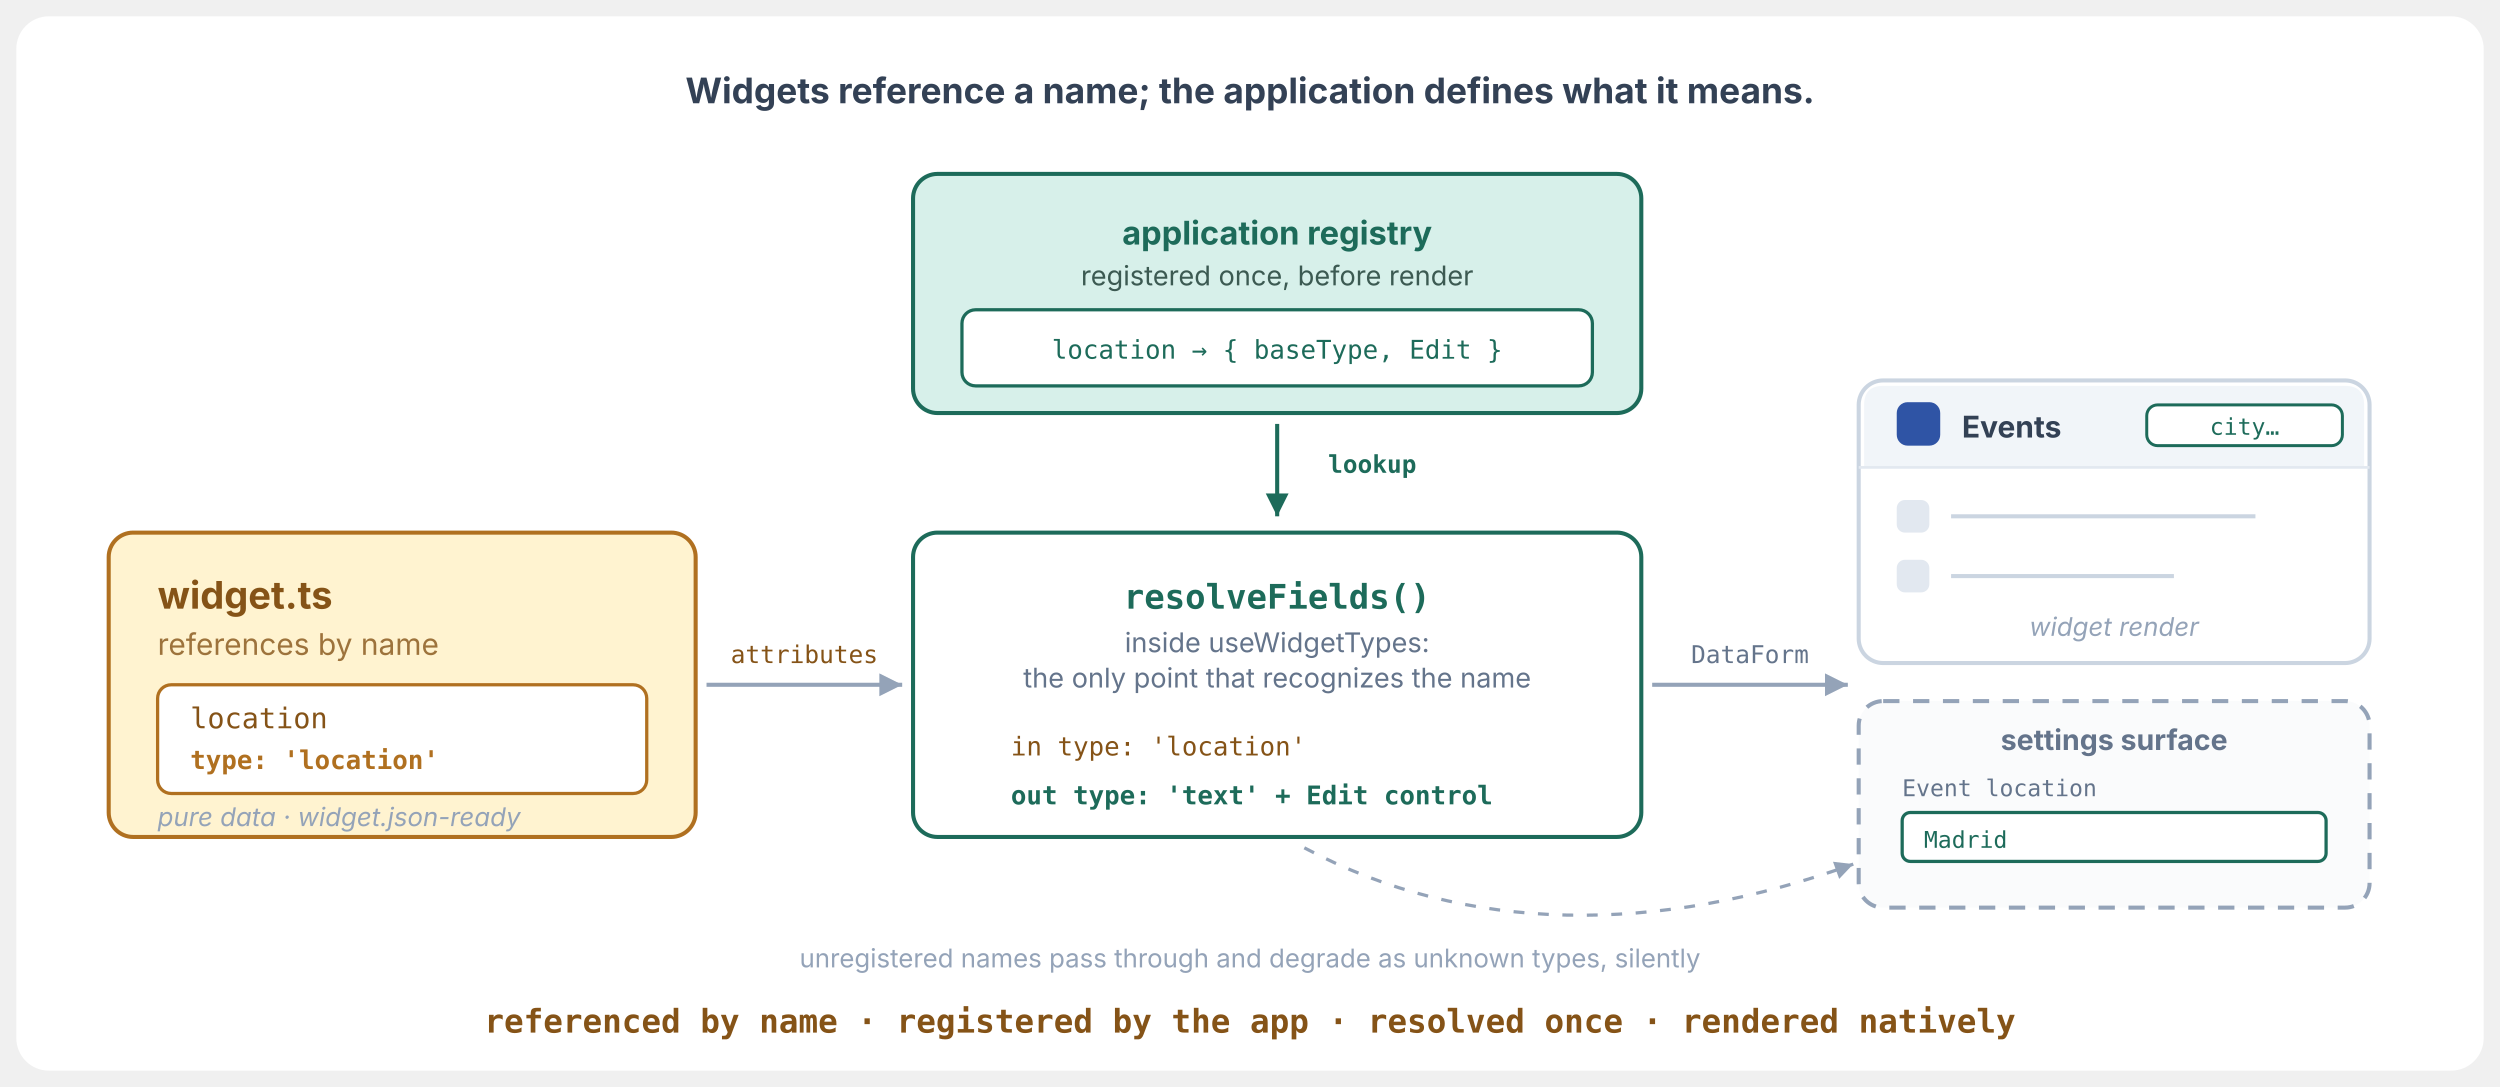
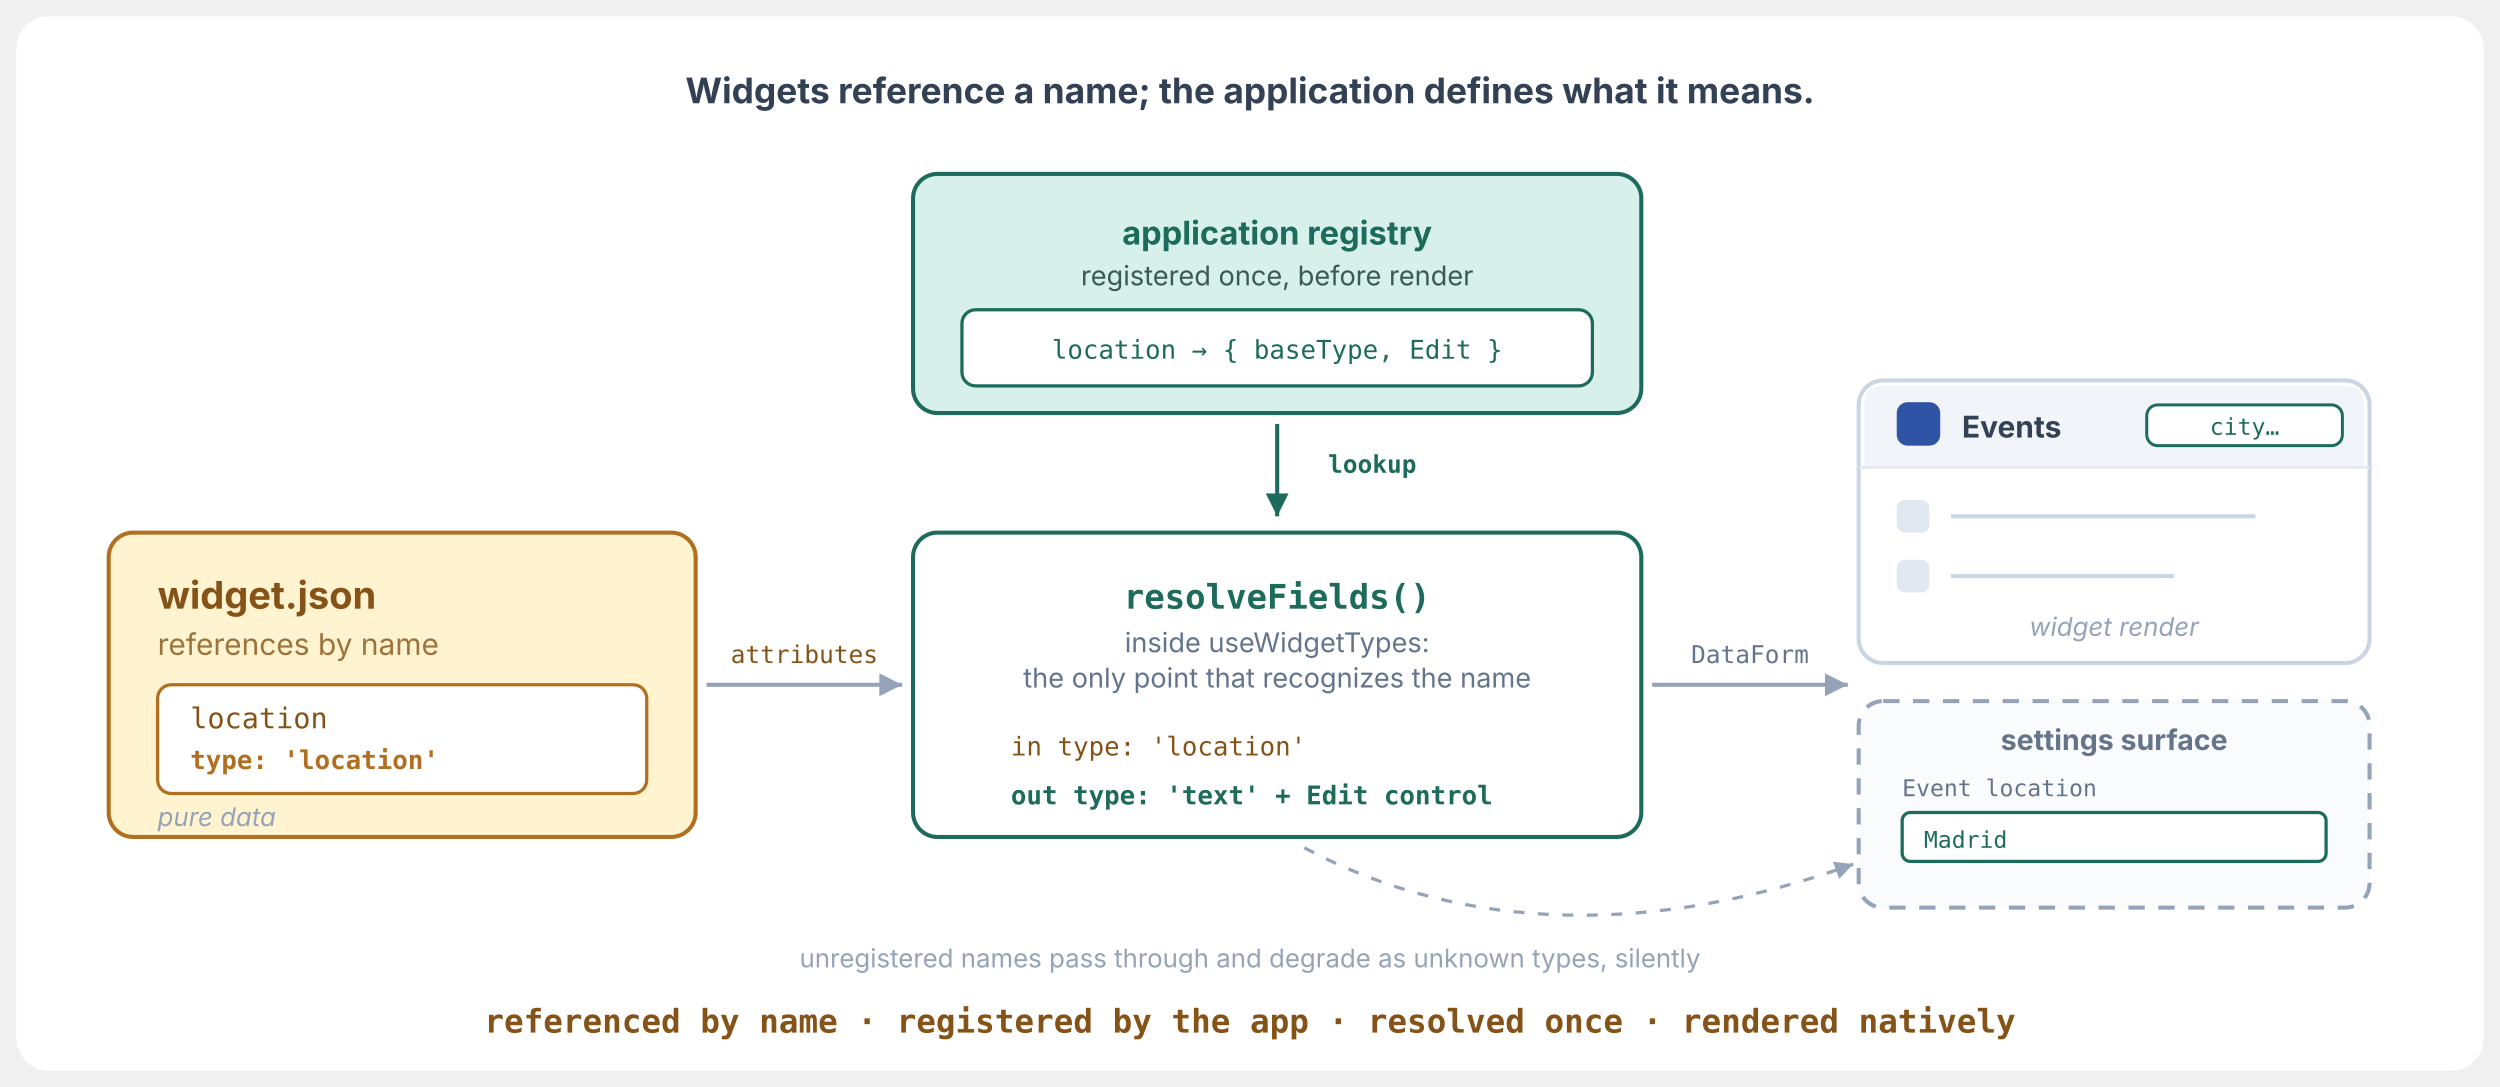
<svg xmlns="http://www.w3.org/2000/svg" viewBox="0 0 920 400" role="img" aria-label="The application registers the field type vocabulary once at init; the widget references a type by name; resolveFields, inside useWidgetTypes, is the only point that recognizes the name and translates it into plain DataViews field props; DataForm then renders the control in the chrome header and the settings surface. Unregistered names pass through and degrade silently as unknown types.">
  <defs>
    <marker id="arrow-ftp" viewBox="0 0 10 10" refX="8" refY="5" markerWidth="7" markerHeight="7" orient="auto-start-reverse">
      <path d="M 0 1 L 8 5 L 0 9 z" fill="#94a3b8" />
    </marker>
    <marker id="arrow-ftp-green" viewBox="0 0 10 10" refX="8" refY="5" markerWidth="7" markerHeight="7" orient="auto-start-reverse">
      <path d="M 0 1 L 8 5 L 0 9 z" fill="#1d6b5a" />
    </marker>
  </defs>
  <rect x="6" y="6" width="908" height="388" rx="12" fill="#ffffff" />
  <text x="460" y="38" text-anchor="middle" font-family="-apple-system, system-ui, sans-serif" font-size="13" font-weight="700" fill="#334155">Widgets reference a name; the application defines what it means.</text>
  <rect x="336" y="64" width="268" height="88" rx="9" fill="#d7f0ea" stroke="#1d6b5a" stroke-width="1.5" />
  <text x="470" y="90" text-anchor="middle" font-family="-apple-system, system-ui, sans-serif" font-size="12" font-weight="700" fill="#1d6b5a">application registry</text>
  <text x="470" y="105" text-anchor="middle" font-family="-apple-system, system-ui, sans-serif" font-size="10" fill="#3c5a52">registered once, before render</text>
  <rect x="354" y="114" width="232" height="28" rx="5" fill="#ffffff" stroke="#1d6b5a" stroke-width="1.2" />
  <text x="470" y="132" text-anchor="middle" font-family="ui-monospace, SFMono-Regular, monospace" font-size="9.5" fill="#1d6b5a">location → { baseType, Edit }</text>
  <line x1="470" y1="156" x2="470" y2="190" stroke="#1d6b5a" stroke-width="1.5" marker-end="url(#arrow-ftp-green)" />
  <rect x="480" y="163" width="50" height="14" rx="3" fill="#ffffff" />
  <text x="505" y="174" text-anchor="middle" font-family="ui-monospace, monospace" font-size="9" font-weight="700" fill="#1d6b5a">lookup</text>
  <rect x="40" y="196" width="216" height="112" rx="9" fill="#fff3d0" stroke="#b07020" stroke-width="1.5" />
-   <text x="58" y="224" font-family="-apple-system, system-ui, sans-serif" font-size="14" font-weight="700" fill="#855317">widget.ts</text>
+   <text x="58" y="224" font-family="-apple-system, system-ui, sans-serif" font-size="14" font-weight="700" fill="#855317">widget.json</text>
  <text x="58" y="241" font-family="-apple-system, system-ui, sans-serif" font-size="11" fill="#855317" opacity="0.8">references by name</text>
  <rect x="58" y="252" width="180" height="40" rx="5" fill="#ffffff" stroke="#b07020" stroke-width="1.2" />
  <text x="70" y="268" font-family="ui-monospace, SFMono-Regular, monospace" font-size="10.5" fill="#855317">location</text>
  <text x="70" y="283" font-family="ui-monospace, SFMono-Regular, monospace" font-size="9.5" font-weight="700" fill="#b07020">type: 'location'</text>
-   <text x="58" y="304" font-family="-apple-system, system-ui, sans-serif" font-size="9.5" font-style="italic" fill="#94a3b8">pure data · widget.json-ready</text>
+   <text x="58" y="304" font-family="-apple-system, system-ui, sans-serif" font-size="9.5" font-style="italic" fill="#94a3b8">pure data</text>
  <line x1="260" y1="252" x2="332" y2="252" stroke="#94a3b8" stroke-width="1.5" marker-end="url(#arrow-ftp)" />
  <rect x="266" y="233" width="60" height="14" rx="3" fill="#ffffff" />
  <text x="296" y="244" text-anchor="middle" font-family="ui-monospace, monospace" font-size="9" fill="#855317">attributes</text>
  <rect x="336" y="196" width="268" height="112" rx="9" fill="#ffffff" stroke="#1d6b5a" stroke-width="1.5" />
  <text x="470" y="224" text-anchor="middle" font-family="ui-monospace, SFMono-Regular, monospace" font-size="12.5" font-weight="700" fill="#1d6b5a">resolveFields()</text>
  <text x="470" y="240" text-anchor="middle" font-family="-apple-system, system-ui, sans-serif" font-size="10" fill="#64748b">inside useWidgetTypes:</text>
  <text x="470" y="253" text-anchor="middle" font-family="-apple-system, system-ui, sans-serif" font-size="10" fill="#64748b">the only point that recognizes the name</text>
  <text x="372" y="278" font-family="ui-monospace, SFMono-Regular, monospace" font-size="9.5" fill="#855317">in   type: 'location'</text>
  <text x="372" y="296" font-family="ui-monospace, SFMono-Regular, monospace" font-size="9.5" font-weight="700" fill="#1d6b5a">out  type: 'text' + Edit control</text>
  <line x1="608" y1="252" x2="680" y2="252" stroke="#94a3b8" stroke-width="1.5" marker-end="url(#arrow-ftp)" />
  <rect x="612" y="233" width="64" height="14" rx="3" fill="#ffffff" />
  <text x="644" y="244" text-anchor="middle" font-family="ui-monospace, monospace" font-size="9" fill="#64748b">DataForm</text>
  <rect x="684" y="140" width="188" height="104" rx="9" fill="#ffffff" stroke="#cbd5e1" stroke-width="1.5" />
  <path d="M 693 142 H 863 Q 870 142 870 149 V 172 H 686 V 149 Q 686 142 693 142 Z" fill="#f1f5f9" />
  <line x1="684" y1="172" x2="872" y2="172" stroke="#e2e8f0" stroke-width="1" />
  <rect x="698" y="148" width="16" height="16" rx="4" fill="#2f54a5" />
  <text x="722" y="161" font-family="-apple-system, system-ui, sans-serif" font-size="11" font-weight="700" fill="#334155">Events</text>
  <rect x="790" y="149" width="72" height="15" rx="4" fill="#ffffff" stroke="#1d6b5a" stroke-width="1.1" />
  <text x="826" y="160" text-anchor="middle" font-family="ui-monospace, monospace" font-size="8.5" fill="#1d6b5a">city…</text>
  <rect x="698" y="184" width="12" height="12" rx="3" fill="#e2e8f0" />
  <line x1="718" y1="190" x2="830" y2="190" stroke="#cbd5e1" stroke-width="1.5" />
  <rect x="698" y="206" width="12" height="12" rx="3" fill="#e2e8f0" />
  <line x1="718" y1="212" x2="800" y2="212" stroke="#cbd5e1" stroke-width="1.5" />
  <text x="778" y="234" text-anchor="middle" font-family="-apple-system, system-ui, sans-serif" font-size="9.5" font-style="italic" fill="#94a3b8">widget render</text>
  <rect x="684" y="258" width="188" height="76" rx="9" fill="#fafbfc" stroke="#94a3b8" stroke-width="1.5" stroke-dasharray="6 5" />
  <text x="778" y="276" text-anchor="middle" font-family="-apple-system, system-ui, sans-serif" font-size="10.5" font-weight="700" fill="#64748b">settings surface</text>
  <text x="700" y="293" font-family="ui-monospace, monospace" font-size="8.5" fill="#64748b">Event location</text>
  <rect x="700" y="299" width="156" height="18" rx="3" fill="#ffffff" stroke="#1d6b5a" stroke-width="1.2" />
  <text x="708" y="312" font-family="ui-monospace, monospace" font-size="8.5" fill="#1d6b5a">Madrid</text>
  <path d="M 480 312 C 540 344, 610 344, 682 318" fill="none" stroke="#94a3b8" stroke-width="1.2" stroke-dasharray="4 5" marker-end="url(#arrow-ftp)" />
  <text x="460" y="356" text-anchor="middle" font-family="-apple-system, system-ui, sans-serif" font-size="9.5" fill="#94a3b8">unregistered names pass through and degrade as unknown types, silently</text>
  <text x="460" y="380" text-anchor="middle" font-family="ui-monospace, SFMono-Regular, monospace" font-size="12" font-weight="700" fill="#855317">referenced by name · registered by the app · resolved once · rendered natively</text>
</svg>
